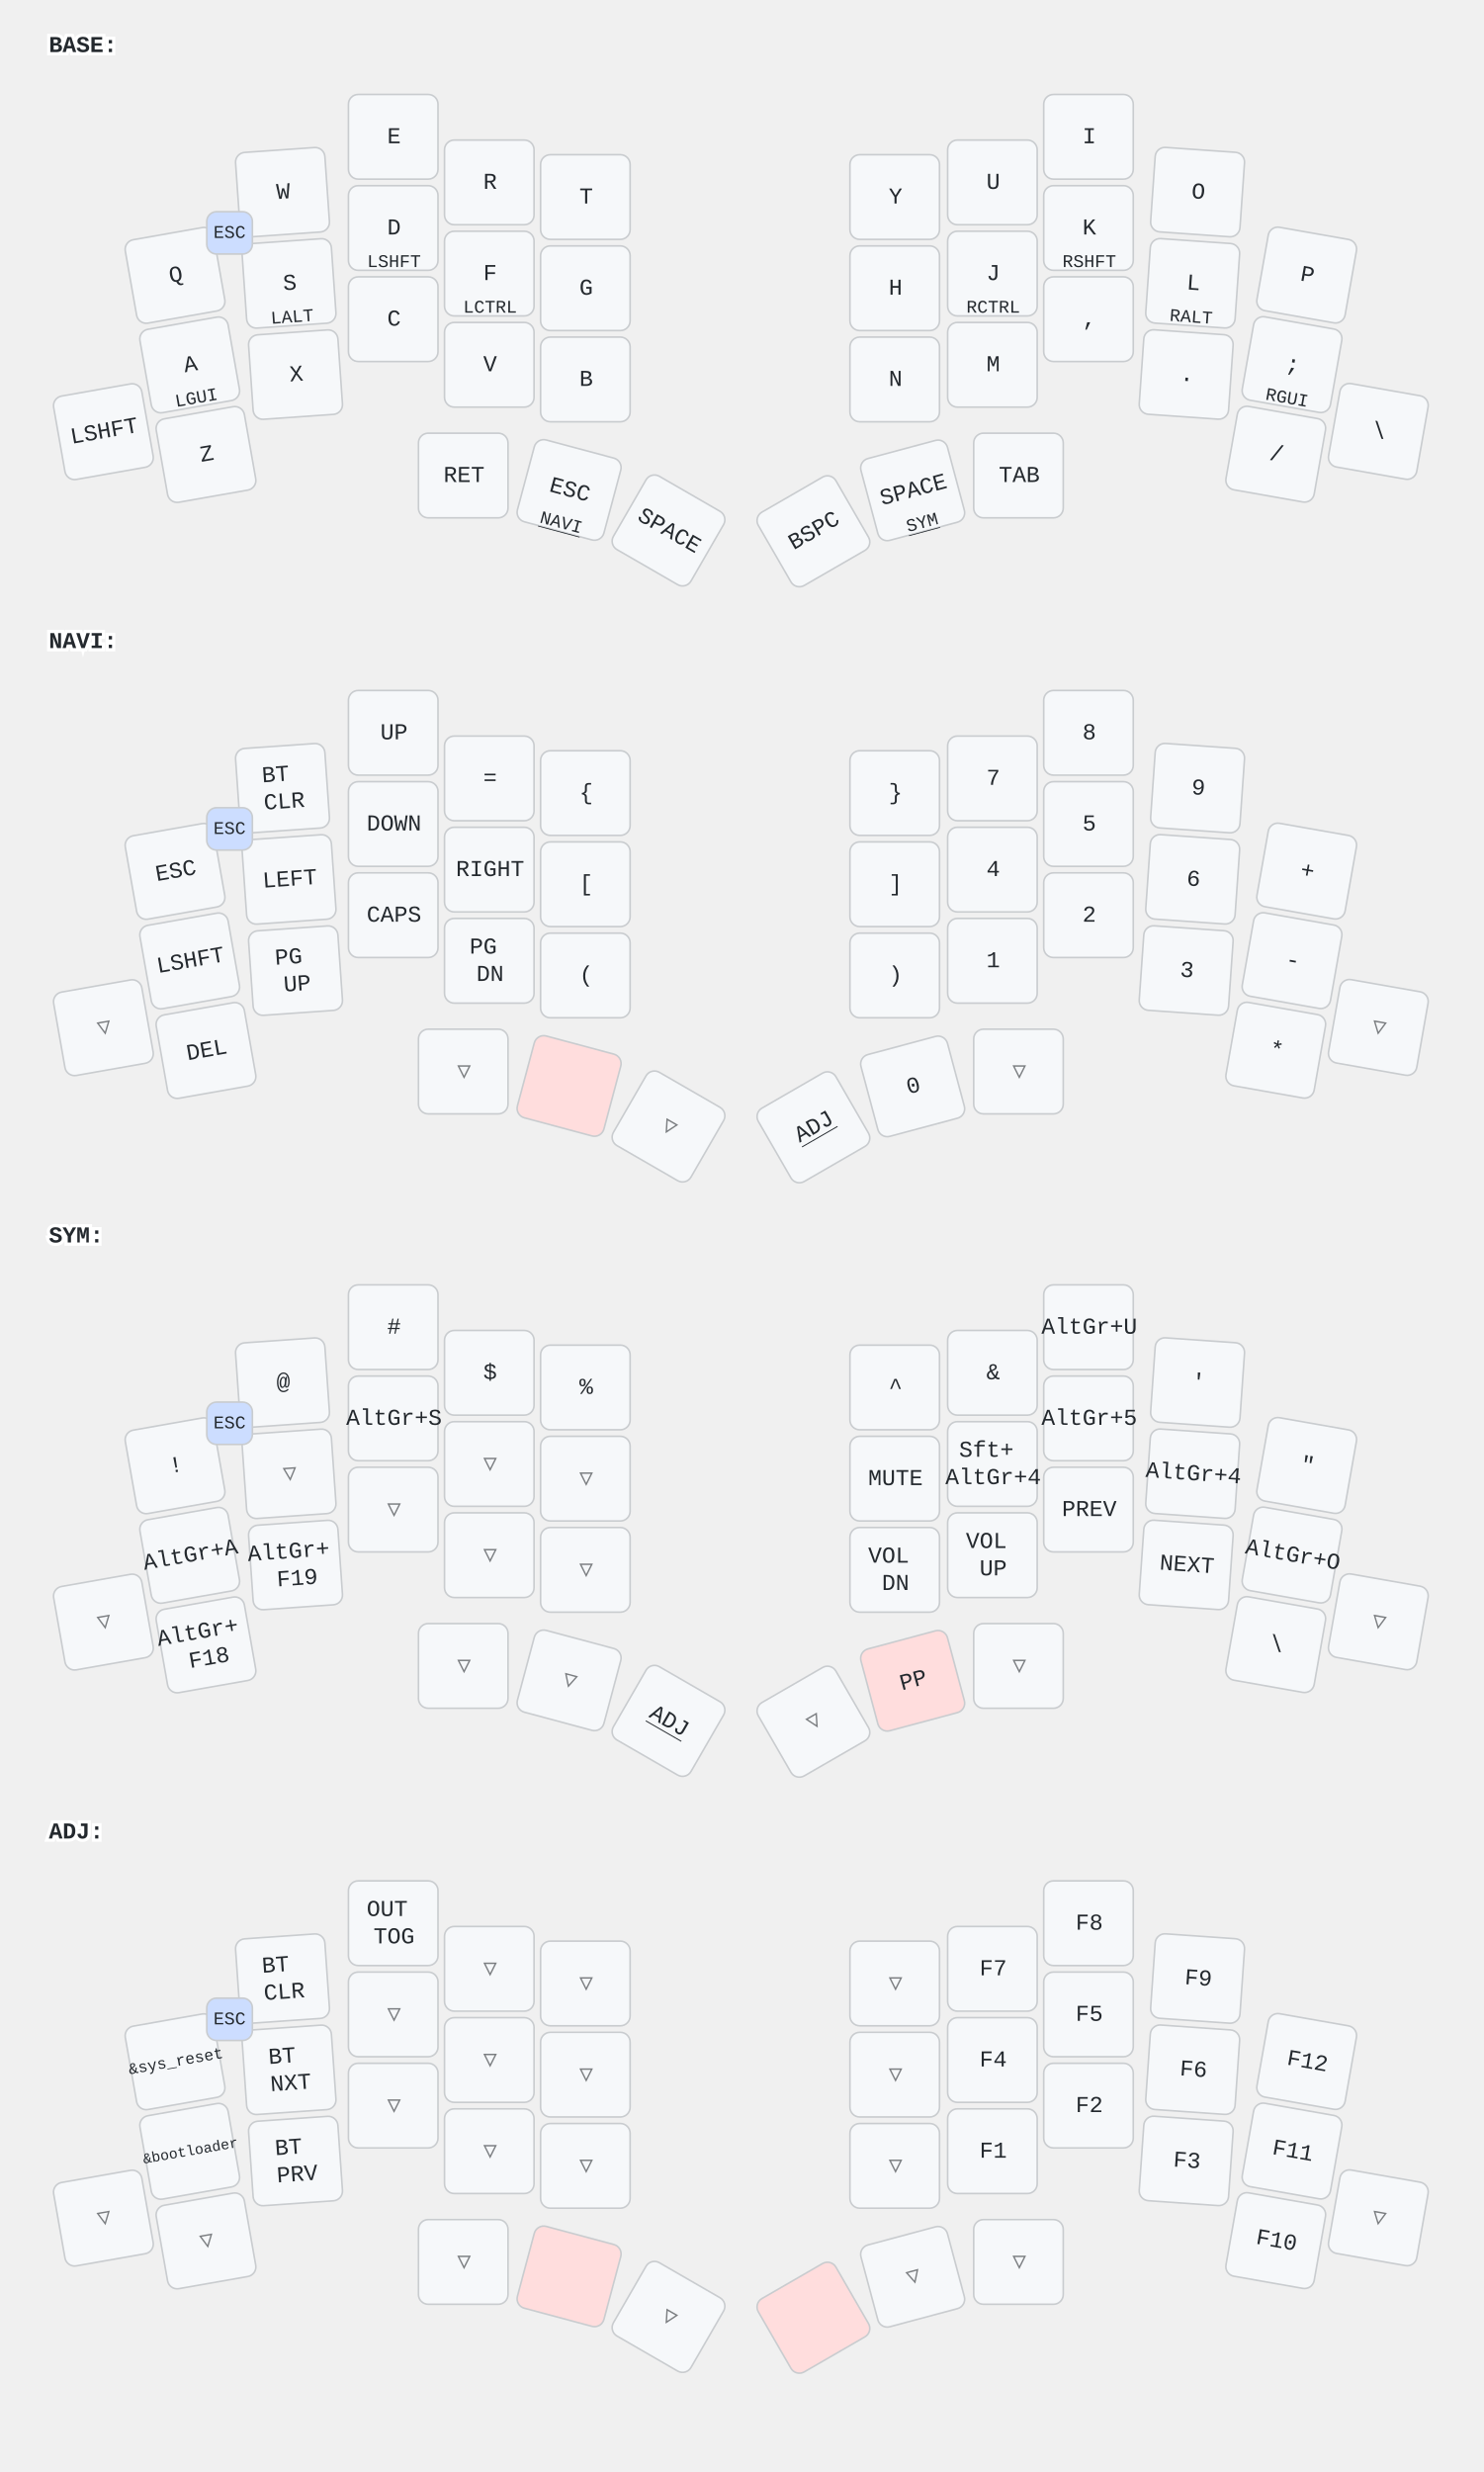
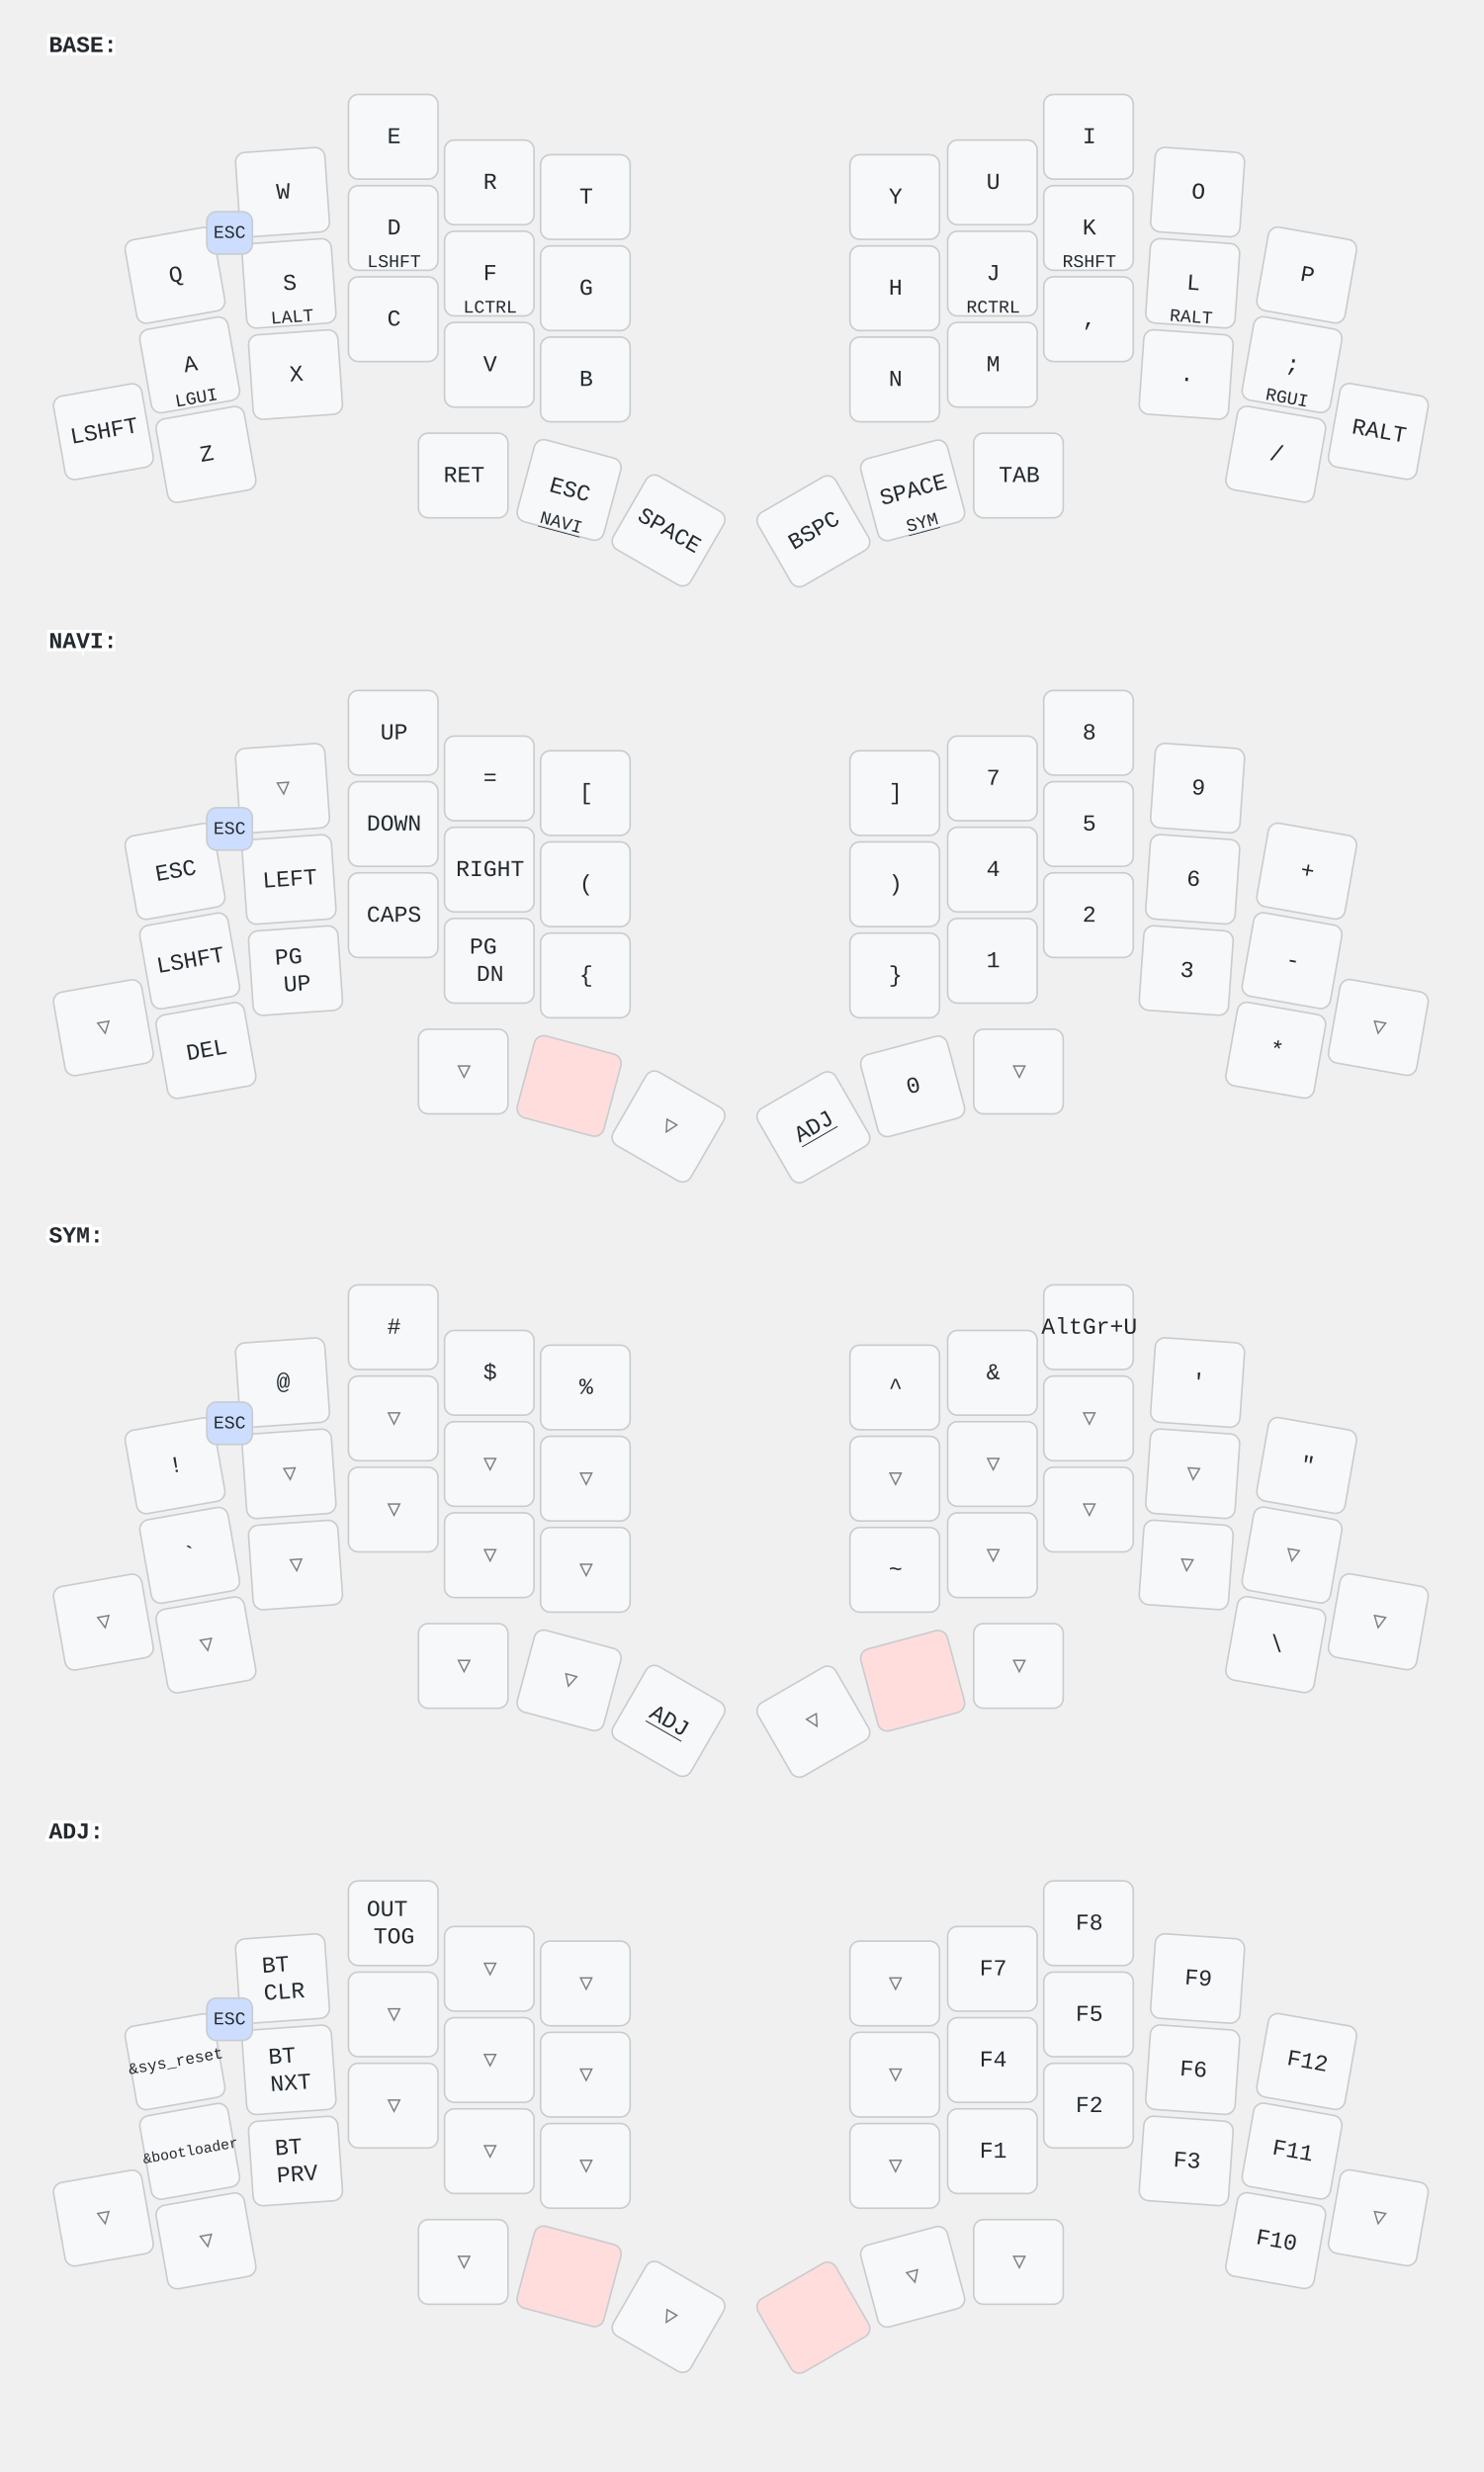
<svg xmlns="http://www.w3.org/2000/svg" width="911" height="1518" viewBox="0 0 911 1518" class="keymap">
  <style>/* inherit to force styles through use tags */
svg path {
    fill: inherit;
}

/* font and background color specifications */
svg.keymap {
    font-family: SFMono-Regular,Consolas,Liberation Mono,Menlo,monospace;
    font-size: 14px;
    font-kerning: normal;
    text-rendering: optimizeLegibility;
    fill: #24292e;
}

/* default key styling */
rect.key {
    fill: #f6f8fa;
}

rect.key, rect.combo {
    stroke: #c9cccf;
    stroke-width: 1;
}

/* default key side styling, only used is draw_key_sides is set */
rect.side {
    filter: brightness(90%);
}

/* color accent for combo boxes */
rect.combo, rect.combo-separate {
    fill: #cdf;
}

/* color accent for held keys */
rect.held, rect.combo.held {
    fill: #fdd;
}

/* color accent for ghost (optional) keys */
rect.ghost, rect.combo.ghost {
    stroke-dasharray: 4, 4;
    stroke-width: 2;
}

text {
    text-anchor: middle;
    dominant-baseline: middle;
}

/* styling for layer labels */
text.label {
    font-weight: bold;
    text-anchor: start;
    stroke: white;
    stroke-width: 4;
    paint-order: stroke;
}

/* styling for optional footer */
text.footer {
    text-anchor: end;
    dominant-baseline: auto;
    stroke: white;
    stroke-width: 4;
    paint-order: stroke;
}

/* styling for combo tap, and key non-tap label text */
text.combo, text.hold, text.shifted, text.left, text.right {
    font-size: 11px;
}

text.hold {
    text-anchor: middle;
    dominant-baseline: auto;
}

text.shifted {
    text-anchor: middle;
    dominant-baseline: hanging;
}

text.left {
    text-anchor: start;
}

text.right {
    text-anchor: end;
}

text.layer-activator {
    text-decoration: underline;
}

/* styling for hold/shifted label text in combo box */
text.combo.hold, text.combo.shifted, text.combo.left, text.combo.right {
    font-size: 8px;
}

/* lighter symbol for transparent keys */
text.trans {
    fill: #7b7e81;
}

/* styling for combo dendrons */
path.combo {
    stroke-width: 1;
    stroke: gray;
    fill: none;
}

/* Start Tabler Icons Cleanup */
/* cannot use height/width with glyphs */
.icon-tabler &gt; path {
    fill: inherit;
    stroke: inherit;
    stroke-width: 2;
}
/* hide tabler's default box */
.icon-tabler &gt; path[stroke="none"][fill="none"] {
    visibility: hidden;
}
/* End Tabler Icons Cleanup */
</style>
  <g transform="translate(30, 0)" class="layer-BASE">
    <text x="0" y="28" class="label" id="BASE">BASE:</text>
    <g transform="translate(0, 56)">
      <g transform="translate(78, 113) rotate(-10.0)" class="key keypos-0">
        <rect rx="6" ry="6" x="-28" y="-26" width="55" height="52" class="key" />
        <text x="0" y="0" class="key tap">Q</text>
      </g>
      <g transform="translate(144, 62) rotate(-4.0)" class="key keypos-1">
        <rect rx="6" ry="6" x="-28" y="-26" width="55" height="52" class="key" />
        <text x="0" y="0" class="key tap">W</text>
      </g>
      <g transform="translate(212, 28)" class="key keypos-2">
        <rect rx="6" ry="6" x="-28" y="-26" width="55" height="52" class="key" />
        <text x="0" y="0" class="key tap">E</text>
      </g>
      <g transform="translate(271, 56)" class="key keypos-3">
        <rect rx="6" ry="6" x="-28" y="-26" width="55" height="52" class="key" />
        <text x="0" y="0" class="key tap">R</text>
      </g>
      <g transform="translate(330, 65)" class="key keypos-4">
        <rect rx="6" ry="6" x="-28" y="-26" width="55" height="52" class="key" />
        <text x="0" y="0" class="key tap">T</text>
      </g>
      <g transform="translate(520, 65)" class="key keypos-5">
        <rect rx="6" ry="6" x="-28" y="-26" width="55" height="52" class="key" />
        <text x="0" y="0" class="key tap">Y</text>
      </g>
      <g transform="translate(580, 56)" class="key keypos-6">
        <rect rx="6" ry="6" x="-28" y="-26" width="55" height="52" class="key" />
        <text x="0" y="0" class="key tap">U</text>
      </g>
      <g transform="translate(639, 28)" class="key keypos-7">
        <rect rx="6" ry="6" x="-28" y="-26" width="55" height="52" class="key" />
        <text x="0" y="0" class="key tap">I</text>
      </g>
      <g transform="translate(706, 62) rotate(4.0)" class="key keypos-8">
        <rect rx="6" ry="6" x="-28" y="-26" width="55" height="52" class="key" />
        <text x="0" y="0" class="key tap">O</text>
      </g>
      <g transform="translate(773, 113) rotate(10.0)" class="key keypos-9">
        <rect rx="6" ry="6" x="-28" y="-26" width="55" height="52" class="key" />
        <text x="0" y="0" class="key tap">P</text>
      </g>
      <g transform="translate(87, 168) rotate(-10.0)" class="key keypos-10">
        <rect rx="6" ry="6" x="-28" y="-26" width="55" height="52" class="key" />
        <text x="0" y="0" class="key tap">A</text>
        <text x="0" y="24" class="key hold">LGUI</text>
      </g>
      <g transform="translate(148, 118) rotate(-4.0)" class="key keypos-11">
        <rect rx="6" ry="6" x="-28" y="-26" width="55" height="52" class="key" />
        <text x="0" y="0" class="key tap">S</text>
        <text x="0" y="24" class="key hold">LALT</text>
      </g>
      <g transform="translate(212, 84)" class="key keypos-12">
        <rect rx="6" ry="6" x="-28" y="-26" width="55" height="52" class="key" />
        <text x="0" y="0" class="key tap">D</text>
        <text x="0" y="24" class="key hold">LSHFT</text>
      </g>
      <g transform="translate(271, 112)" class="key keypos-13">
        <rect rx="6" ry="6" x="-28" y="-26" width="55" height="52" class="key" />
        <text x="0" y="0" class="key tap">F</text>
        <text x="0" y="24" class="key hold">LCTRL</text>
      </g>
      <g transform="translate(330, 121)" class="key keypos-14">
        <rect rx="6" ry="6" x="-28" y="-26" width="55" height="52" class="key" />
        <text x="0" y="0" class="key tap">G</text>
      </g>
      <g transform="translate(520, 121)" class="key keypos-15">
        <rect rx="6" ry="6" x="-28" y="-26" width="55" height="52" class="key" />
        <text x="0" y="0" class="key tap">H</text>
      </g>
      <g transform="translate(580, 112)" class="key keypos-16">
        <rect rx="6" ry="6" x="-28" y="-26" width="55" height="52" class="key" />
        <text x="0" y="0" class="key tap">J</text>
        <text x="0" y="24" class="key hold">RCTRL</text>
      </g>
      <g transform="translate(639, 84)" class="key keypos-17">
        <rect rx="6" ry="6" x="-28" y="-26" width="55" height="52" class="key" />
        <text x="0" y="0" class="key tap">K</text>
        <text x="0" y="24" class="key hold">RSHFT</text>
      </g>
      <g transform="translate(703, 118) rotate(4.0)" class="key keypos-18">
        <rect rx="6" ry="6" x="-28" y="-26" width="55" height="52" class="key" />
        <text x="0" y="0" class="key tap">L</text>
        <text x="0" y="24" class="key hold">RALT</text>
      </g>
      <g transform="translate(764, 168) rotate(10.0)" class="key keypos-19">
        <rect rx="6" ry="6" x="-28" y="-26" width="55" height="52" class="key" />
        <text x="0" y="0" class="key tap">;</text>
        <text x="0" y="24" class="key hold">RGUI</text>
      </g>
      <g transform="translate(34, 209) rotate(-10.0)" class="key keypos-20">
        <rect rx="6" ry="6" x="-28" y="-26" width="55" height="52" class="key" />
        <text x="0" y="0" class="key tap">LSHFT</text>
      </g>
      <g transform="translate(97, 223) rotate(-10.0)" class="key keypos-21">
        <rect rx="6" ry="6" x="-28" y="-26" width="55" height="52" class="key" />
        <text x="0" y="0" class="key tap">Z</text>
      </g>
      <g transform="translate(152, 174) rotate(-4.0)" class="key keypos-22">
        <rect rx="6" ry="6" x="-28" y="-26" width="55" height="52" class="key" />
        <text x="0" y="0" class="key tap">X</text>
      </g>
      <g transform="translate(212, 140)" class="key keypos-23">
        <rect rx="6" ry="6" x="-28" y="-26" width="55" height="52" class="key" />
        <text x="0" y="0" class="key tap">C</text>
      </g>
      <g transform="translate(271, 168)" class="key keypos-24">
        <rect rx="6" ry="6" x="-28" y="-26" width="55" height="52" class="key" />
        <text x="0" y="0" class="key tap">V</text>
      </g>
      <g transform="translate(330, 177)" class="key keypos-25">
        <rect rx="6" ry="6" x="-28" y="-26" width="55" height="52" class="key" />
        <text x="0" y="0" class="key tap">B</text>
      </g>
      <g transform="translate(520, 177)" class="key keypos-26">
        <rect rx="6" ry="6" x="-28" y="-26" width="55" height="52" class="key" />
        <text x="0" y="0" class="key tap">N</text>
      </g>
      <g transform="translate(580, 168)" class="key keypos-27">
        <rect rx="6" ry="6" x="-28" y="-26" width="55" height="52" class="key" />
        <text x="0" y="0" class="key tap">M</text>
      </g>
      <g transform="translate(639, 140)" class="key keypos-28">
        <rect rx="6" ry="6" x="-28" y="-26" width="55" height="52" class="key" />
        <text x="0" y="0" class="key tap">,</text>
      </g>
      <g transform="translate(699, 174) rotate(4.0)" class="key keypos-29">
        <rect rx="6" ry="6" x="-28" y="-26" width="55" height="52" class="key" />
        <text x="0" y="0" class="key tap">.</text>
      </g>
      <g transform="translate(754, 223) rotate(10.0)" class="key keypos-30">
        <rect rx="6" ry="6" x="-28" y="-26" width="55" height="52" class="key" />
        <text x="0" y="0" class="key tap">/</text>
      </g>
      <g transform="translate(817, 209) rotate(10.0)" class="key keypos-31">
        <rect rx="6" ry="6" x="-28" y="-26" width="55" height="52" class="key" />
-         <text x="0" y="0" class="key tap">\</text>
+         <text x="0" y="0" class="key tap">RALT</text>
      </g>
      <g transform="translate(255, 236)" class="key keypos-32">
        <rect rx="6" ry="6" x="-28" y="-26" width="55" height="52" class="key" />
        <text x="0" y="0" class="key tap">RET</text>
      </g>
      <g transform="translate(320, 245) rotate(15.0)" class="key keypos-33">
        <rect rx="6" ry="6" x="-28" y="-26" width="55" height="52" class="key" />
        <text x="0" y="0" class="key tap">ESC</text>
        <a href="#NAVI">
          <text x="0" y="24" class="key hold layer-activator">NAVI</text>
        </a>
      </g>
      <g transform="translate(381, 270) rotate(30.0)" class="key keypos-34">
        <rect rx="6" ry="6" x="-28" y="-26" width="55" height="52" class="key" />
        <text x="0" y="0" class="key tap">SPACE</text>
      </g>
      <g transform="translate(470, 270) rotate(-30.0)" class="key keypos-35">
        <rect rx="6" ry="6" x="-28" y="-26" width="55" height="52" class="key" />
        <text x="0" y="0" class="key tap">BSPC</text>
      </g>
      <g transform="translate(531, 245) rotate(-15.0)" class="key keypos-36">
        <rect rx="6" ry="6" x="-28" y="-26" width="55" height="52" class="key" />
        <text x="0" y="0" class="key tap">SPACE</text>
        <a href="#SYM">
          <text x="0" y="24" class="key hold layer-activator">SYM</text>
        </a>
      </g>
      <g transform="translate(596, 236)" class="key keypos-37">
        <rect rx="6" ry="6" x="-28" y="-26" width="55" height="52" class="key" />
        <text x="0" y="0" class="key tap">TAB</text>
      </g>
      <g class="combo combopos-0">
        <rect rx="6" ry="6" x="97" y="74" width="28" height="26" class="combo" />
        <text x="111" y="87" class="combo tap">ESC</text>
      </g>
    </g>
  </g>
  <g transform="translate(30, 366)" class="layer-NAVI">
    <text x="0" y="28" class="label" id="NAVI">NAVI:</text>
    <g transform="translate(0, 56)">
      <g transform="translate(78, 113) rotate(-10.0)" class="key keypos-0">
        <rect rx="6" ry="6" x="-28" y="-26" width="55" height="52" class="key" />
        <text x="0" y="0" class="key tap">ESC</text>
      </g>
-       <g transform="translate(144, 62) rotate(-4.0)" class="key keypos-1">
-         <rect rx="6" ry="6" x="-28" y="-26" width="55" height="52" class="key" />
-         <text x="0" y="0" class="key tap">
-           <tspan x="0" dy="-0.6em">BT</tspan>
-           <tspan x="0" dy="1.2em">CLR</tspan>
-         </text>
+       <g transform="translate(144, 62) rotate(-4.0)" class="key trans keypos-1">
+         <rect rx="6" ry="6" x="-28" y="-26" width="55" height="52" class="key trans" />
+         <text x="0" y="0" class="key trans tap">▽</text>
      </g>
      <g transform="translate(212, 28)" class="key keypos-2">
        <rect rx="6" ry="6" x="-28" y="-26" width="55" height="52" class="key" />
        <text x="0" y="0" class="key tap">UP</text>
      </g>
      <g transform="translate(271, 56)" class="key keypos-3">
        <rect rx="6" ry="6" x="-28" y="-26" width="55" height="52" class="key" />
        <text x="0" y="0" class="key tap">=</text>
      </g>
      <g transform="translate(330, 65)" class="key keypos-4">
        <rect rx="6" ry="6" x="-28" y="-26" width="55" height="52" class="key" />
-         <text x="0" y="0" class="key tap">{</text>
+         <text x="0" y="0" class="key tap">[</text>
      </g>
      <g transform="translate(520, 65)" class="key keypos-5">
        <rect rx="6" ry="6" x="-28" y="-26" width="55" height="52" class="key" />
-         <text x="0" y="0" class="key tap">}</text>
+         <text x="0" y="0" class="key tap">]</text>
      </g>
      <g transform="translate(580, 56)" class="key keypos-6">
        <rect rx="6" ry="6" x="-28" y="-26" width="55" height="52" class="key" />
        <text x="0" y="0" class="key tap">7</text>
      </g>
      <g transform="translate(639, 28)" class="key keypos-7">
        <rect rx="6" ry="6" x="-28" y="-26" width="55" height="52" class="key" />
        <text x="0" y="0" class="key tap">8</text>
      </g>
      <g transform="translate(706, 62) rotate(4.0)" class="key keypos-8">
        <rect rx="6" ry="6" x="-28" y="-26" width="55" height="52" class="key" />
        <text x="0" y="0" class="key tap">9</text>
      </g>
      <g transform="translate(773, 113) rotate(10.0)" class="key keypos-9">
        <rect rx="6" ry="6" x="-28" y="-26" width="55" height="52" class="key" />
        <text x="0" y="0" class="key tap">+</text>
      </g>
      <g transform="translate(87, 168) rotate(-10.0)" class="key keypos-10">
        <rect rx="6" ry="6" x="-28" y="-26" width="55" height="52" class="key" />
        <text x="0" y="0" class="key tap">LSHFT</text>
      </g>
      <g transform="translate(148, 118) rotate(-4.0)" class="key keypos-11">
        <rect rx="6" ry="6" x="-28" y="-26" width="55" height="52" class="key" />
        <text x="0" y="0" class="key tap">LEFT</text>
      </g>
      <g transform="translate(212, 84)" class="key keypos-12">
        <rect rx="6" ry="6" x="-28" y="-26" width="55" height="52" class="key" />
        <text x="0" y="0" class="key tap">DOWN</text>
      </g>
      <g transform="translate(271, 112)" class="key keypos-13">
        <rect rx="6" ry="6" x="-28" y="-26" width="55" height="52" class="key" />
        <text x="0" y="0" class="key tap">RIGHT</text>
      </g>
      <g transform="translate(330, 121)" class="key keypos-14">
        <rect rx="6" ry="6" x="-28" y="-26" width="55" height="52" class="key" />
-         <text x="0" y="0" class="key tap">[</text>
+         <text x="0" y="0" class="key tap">(</text>
      </g>
      <g transform="translate(520, 121)" class="key keypos-15">
        <rect rx="6" ry="6" x="-28" y="-26" width="55" height="52" class="key" />
-         <text x="0" y="0" class="key tap">]</text>
+         <text x="0" y="0" class="key tap">)</text>
      </g>
      <g transform="translate(580, 112)" class="key keypos-16">
        <rect rx="6" ry="6" x="-28" y="-26" width="55" height="52" class="key" />
        <text x="0" y="0" class="key tap">4</text>
      </g>
      <g transform="translate(639, 84)" class="key keypos-17">
        <rect rx="6" ry="6" x="-28" y="-26" width="55" height="52" class="key" />
        <text x="0" y="0" class="key tap">5</text>
      </g>
      <g transform="translate(703, 118) rotate(4.0)" class="key keypos-18">
        <rect rx="6" ry="6" x="-28" y="-26" width="55" height="52" class="key" />
        <text x="0" y="0" class="key tap">6</text>
      </g>
      <g transform="translate(764, 168) rotate(10.0)" class="key keypos-19">
        <rect rx="6" ry="6" x="-28" y="-26" width="55" height="52" class="key" />
        <text x="0" y="0" class="key tap">-</text>
      </g>
      <g transform="translate(34, 209) rotate(-10.0)" class="key trans keypos-20">
        <rect rx="6" ry="6" x="-28" y="-26" width="55" height="52" class="key trans" />
        <text x="0" y="0" class="key trans tap">▽</text>
      </g>
      <g transform="translate(97, 223) rotate(-10.0)" class="key keypos-21">
        <rect rx="6" ry="6" x="-28" y="-26" width="55" height="52" class="key" />
        <text x="0" y="0" class="key tap">DEL</text>
      </g>
      <g transform="translate(152, 174) rotate(-4.0)" class="key keypos-22">
        <rect rx="6" ry="6" x="-28" y="-26" width="55" height="52" class="key" />
        <text x="0" y="0" class="key tap">
          <tspan x="0" dy="-0.6em">PG</tspan>
          <tspan x="0" dy="1.2em">UP</tspan>
        </text>
      </g>
      <g transform="translate(212, 140)" class="key keypos-23">
        <rect rx="6" ry="6" x="-28" y="-26" width="55" height="52" class="key" />
        <text x="0" y="0" class="key tap">CAPS</text>
      </g>
      <g transform="translate(271, 168)" class="key keypos-24">
        <rect rx="6" ry="6" x="-28" y="-26" width="55" height="52" class="key" />
        <text x="0" y="0" class="key tap">
          <tspan x="0" dy="-0.6em">PG</tspan>
          <tspan x="0" dy="1.2em">DN</tspan>
        </text>
      </g>
      <g transform="translate(330, 177)" class="key keypos-25">
        <rect rx="6" ry="6" x="-28" y="-26" width="55" height="52" class="key" />
-         <text x="0" y="0" class="key tap">(</text>
+         <text x="0" y="0" class="key tap">{</text>
      </g>
      <g transform="translate(520, 177)" class="key keypos-26">
        <rect rx="6" ry="6" x="-28" y="-26" width="55" height="52" class="key" />
-         <text x="0" y="0" class="key tap">)</text>
+         <text x="0" y="0" class="key tap">}</text>
      </g>
      <g transform="translate(580, 168)" class="key keypos-27">
        <rect rx="6" ry="6" x="-28" y="-26" width="55" height="52" class="key" />
        <text x="0" y="0" class="key tap">1</text>
      </g>
      <g transform="translate(639, 140)" class="key keypos-28">
        <rect rx="6" ry="6" x="-28" y="-26" width="55" height="52" class="key" />
        <text x="0" y="0" class="key tap">2</text>
      </g>
      <g transform="translate(699, 174) rotate(4.0)" class="key keypos-29">
        <rect rx="6" ry="6" x="-28" y="-26" width="55" height="52" class="key" />
        <text x="0" y="0" class="key tap">3</text>
      </g>
      <g transform="translate(754, 223) rotate(10.0)" class="key keypos-30">
        <rect rx="6" ry="6" x="-28" y="-26" width="55" height="52" class="key" />
        <text x="0" y="0" class="key tap">*</text>
      </g>
      <g transform="translate(817, 209) rotate(10.0)" class="key trans keypos-31">
        <rect rx="6" ry="6" x="-28" y="-26" width="55" height="52" class="key trans" />
        <text x="0" y="0" class="key trans tap">▽</text>
      </g>
      <g transform="translate(255, 236)" class="key trans keypos-32">
        <rect rx="6" ry="6" x="-28" y="-26" width="55" height="52" class="key trans" />
        <text x="0" y="0" class="key trans tap">▽</text>
      </g>
      <g transform="translate(320, 245) rotate(15.0)" class="key held keypos-33">
        <rect rx="6" ry="6" x="-28" y="-26" width="55" height="52" class="key held" />
      </g>
      <g transform="translate(381, 270) rotate(30.0)" class="key trans keypos-34">
        <rect rx="6" ry="6" x="-28" y="-26" width="55" height="52" class="key trans" />
        <text x="0" y="0" class="key trans tap">▽</text>
      </g>
      <g transform="translate(470, 270) rotate(-30.0)" class="key keypos-35">
        <rect rx="6" ry="6" x="-28" y="-26" width="55" height="52" class="key" />
        <a href="#ADJ">
          <text x="0" y="0" class="key tap layer-activator">ADJ</text>
        </a>
      </g>
      <g transform="translate(531, 245) rotate(-15.0)" class="key keypos-36">
        <rect rx="6" ry="6" x="-28" y="-26" width="55" height="52" class="key" />
        <text x="0" y="0" class="key tap">0</text>
      </g>
      <g transform="translate(596, 236)" class="key trans keypos-37">
        <rect rx="6" ry="6" x="-28" y="-26" width="55" height="52" class="key trans" />
        <text x="0" y="0" class="key trans tap">▽</text>
      </g>
      <g class="combo combopos-0">
        <rect rx="6" ry="6" x="97" y="74" width="28" height="26" class="combo" />
        <text x="111" y="87" class="combo tap">ESC</text>
      </g>
    </g>
  </g>
  <g transform="translate(30, 731)" class="layer-SYM">
    <text x="0" y="28" class="label" id="SYM">SYM:</text>
    <g transform="translate(0, 56)">
      <g transform="translate(78, 113) rotate(-10.0)" class="key keypos-0">
        <rect rx="6" ry="6" x="-28" y="-26" width="55" height="52" class="key" />
        <text x="0" y="0" class="key tap">!</text>
      </g>
      <g transform="translate(144, 62) rotate(-4.0)" class="key keypos-1">
        <rect rx="6" ry="6" x="-28" y="-26" width="55" height="52" class="key" />
        <text x="0" y="0" class="key tap">@</text>
      </g>
      <g transform="translate(212, 28)" class="key keypos-2">
        <rect rx="6" ry="6" x="-28" y="-26" width="55" height="52" class="key" />
        <text x="0" y="0" class="key tap">#</text>
      </g>
      <g transform="translate(271, 56)" class="key keypos-3">
        <rect rx="6" ry="6" x="-28" y="-26" width="55" height="52" class="key" />
        <text x="0" y="0" class="key tap">$</text>
      </g>
      <g transform="translate(330, 65)" class="key keypos-4">
        <rect rx="6" ry="6" x="-28" y="-26" width="55" height="52" class="key" />
        <text x="0" y="0" class="key tap">%</text>
      </g>
      <g transform="translate(520, 65)" class="key keypos-5">
        <rect rx="6" ry="6" x="-28" y="-26" width="55" height="52" class="key" />
        <text x="0" y="0" class="key tap">^</text>
      </g>
      <g transform="translate(580, 56)" class="key keypos-6">
        <rect rx="6" ry="6" x="-28" y="-26" width="55" height="52" class="key" />
        <text x="0" y="0" class="key tap">&amp;</text>
      </g>
      <g transform="translate(639, 28)" class="key keypos-7">
        <rect rx="6" ry="6" x="-28" y="-26" width="55" height="52" class="key" />
        <text x="0" y="0" class="key tap">AltGr+U</text>
      </g>
      <g transform="translate(706, 62) rotate(4.0)" class="key keypos-8">
        <rect rx="6" ry="6" x="-28" y="-26" width="55" height="52" class="key" />
        <text x="0" y="0" class="key tap">'</text>
      </g>
      <g transform="translate(773, 113) rotate(10.0)" class="key keypos-9">
        <rect rx="6" ry="6" x="-28" y="-26" width="55" height="52" class="key" />
        <text x="0" y="0" class="key tap">"</text>
      </g>
      <g transform="translate(87, 168) rotate(-10.0)" class="key keypos-10">
        <rect rx="6" ry="6" x="-28" y="-26" width="55" height="52" class="key" />
-         <text x="0" y="0" class="key tap">AltGr+A</text>
+         <text x="0" y="0" class="key tap">`</text>
      </g>
      <g transform="translate(148, 118) rotate(-4.0)" class="key trans keypos-11">
        <rect rx="6" ry="6" x="-28" y="-26" width="55" height="52" class="key trans" />
        <text x="0" y="0" class="key trans tap">▽</text>
      </g>
-       <g transform="translate(212, 84)" class="key keypos-12">
-         <rect rx="6" ry="6" x="-28" y="-26" width="55" height="52" class="key" />
-         <text x="0" y="0" class="key tap">AltGr+S</text>
+       <g transform="translate(212, 84)" class="key trans keypos-12">
+         <rect rx="6" ry="6" x="-28" y="-26" width="55" height="52" class="key trans" />
+         <text x="0" y="0" class="key trans tap">▽</text>
      </g>
      <g transform="translate(271, 112)" class="key trans keypos-13">
        <rect rx="6" ry="6" x="-28" y="-26" width="55" height="52" class="key trans" />
        <text x="0" y="0" class="key trans tap">▽</text>
      </g>
      <g transform="translate(330, 121)" class="key trans keypos-14">
        <rect rx="6" ry="6" x="-28" y="-26" width="55" height="52" class="key trans" />
        <text x="0" y="0" class="key trans tap">▽</text>
      </g>
-       <g transform="translate(520, 121)" class="key keypos-15">
-         <rect rx="6" ry="6" x="-28" y="-26" width="55" height="52" class="key" />
-         <text x="0" y="0" class="key tap">MUTE</text>
-       </g>
-       <g transform="translate(580, 112)" class="key keypos-16">
-         <rect rx="6" ry="6" x="-28" y="-26" width="55" height="52" class="key" />
-         <text x="0" y="0" class="key tap">
-           <tspan x="0" dy="-0.6em">Sft+</tspan>
-           <tspan x="0" dy="1.2em">AltGr+4</tspan>
-         </text>
-       </g>
-       <g transform="translate(639, 84)" class="key keypos-17">
-         <rect rx="6" ry="6" x="-28" y="-26" width="55" height="52" class="key" />
-         <text x="0" y="0" class="key tap">AltGr+5</text>
-       </g>
-       <g transform="translate(703, 118) rotate(4.0)" class="key keypos-18">
-         <rect rx="6" ry="6" x="-28" y="-26" width="55" height="52" class="key" />
-         <text x="0" y="0" class="key tap">AltGr+4</text>
-       </g>
-       <g transform="translate(764, 168) rotate(10.0)" class="key keypos-19">
-         <rect rx="6" ry="6" x="-28" y="-26" width="55" height="52" class="key" />
-         <text x="0" y="0" class="key tap">AltGr+O</text>
+       <g transform="translate(520, 121)" class="key trans keypos-15">
+         <rect rx="6" ry="6" x="-28" y="-26" width="55" height="52" class="key trans" />
+         <text x="0" y="0" class="key trans tap">▽</text>
+       </g>
+       <g transform="translate(580, 112)" class="key trans keypos-16">
+         <rect rx="6" ry="6" x="-28" y="-26" width="55" height="52" class="key trans" />
+         <text x="0" y="0" class="key trans tap">▽</text>
+       </g>
+       <g transform="translate(639, 84)" class="key trans keypos-17">
+         <rect rx="6" ry="6" x="-28" y="-26" width="55" height="52" class="key trans" />
+         <text x="0" y="0" class="key trans tap">▽</text>
+       </g>
+       <g transform="translate(703, 118) rotate(4.0)" class="key trans keypos-18">
+         <rect rx="6" ry="6" x="-28" y="-26" width="55" height="52" class="key trans" />
+         <text x="0" y="0" class="key trans tap">▽</text>
+       </g>
+       <g transform="translate(764, 168) rotate(10.0)" class="key trans keypos-19">
+         <rect rx="6" ry="6" x="-28" y="-26" width="55" height="52" class="key trans" />
+         <text x="0" y="0" class="key trans tap">▽</text>
      </g>
      <g transform="translate(34, 209) rotate(-10.0)" class="key trans keypos-20">
        <rect rx="6" ry="6" x="-28" y="-26" width="55" height="52" class="key trans" />
        <text x="0" y="0" class="key trans tap">▽</text>
      </g>
-       <g transform="translate(97, 223) rotate(-10.0)" class="key keypos-21">
-         <rect rx="6" ry="6" x="-28" y="-26" width="55" height="52" class="key" />
-         <text x="0" y="0" class="key tap">
-           <tspan x="0" dy="-0.6em">AltGr+</tspan>
-           <tspan x="0" dy="1.2em">F18</tspan>
-         </text>
-       </g>
-       <g transform="translate(152, 174) rotate(-4.0)" class="key keypos-22">
-         <rect rx="6" ry="6" x="-28" y="-26" width="55" height="52" class="key" />
-         <text x="0" y="0" class="key tap">
-           <tspan x="0" dy="-0.6em">AltGr+</tspan>
-           <tspan x="0" dy="1.2em">F19</tspan>
-         </text>
+       <g transform="translate(97, 223) rotate(-10.0)" class="key trans keypos-21">
+         <rect rx="6" ry="6" x="-28" y="-26" width="55" height="52" class="key trans" />
+         <text x="0" y="0" class="key trans tap">▽</text>
+       </g>
+       <g transform="translate(152, 174) rotate(-4.0)" class="key trans keypos-22">
+         <rect rx="6" ry="6" x="-28" y="-26" width="55" height="52" class="key trans" />
+         <text x="0" y="0" class="key trans tap">▽</text>
      </g>
      <g transform="translate(212, 140)" class="key trans keypos-23">
        <rect rx="6" ry="6" x="-28" y="-26" width="55" height="52" class="key trans" />
        <text x="0" y="0" class="key trans tap">▽</text>
      </g>
      <g transform="translate(271, 168)" class="key trans keypos-24">
        <rect rx="6" ry="6" x="-28" y="-26" width="55" height="52" class="key trans" />
        <text x="0" y="0" class="key trans tap">▽</text>
      </g>
      <g transform="translate(330, 177)" class="key trans keypos-25">
        <rect rx="6" ry="6" x="-28" y="-26" width="55" height="52" class="key trans" />
        <text x="0" y="0" class="key trans tap">▽</text>
      </g>
      <g transform="translate(520, 177)" class="key keypos-26">
        <rect rx="6" ry="6" x="-28" y="-26" width="55" height="52" class="key" />
-         <text x="0" y="0" class="key tap">
-           <tspan x="0" dy="-0.6em">VOL</tspan>
-           <tspan x="0" dy="1.2em">DN</tspan>
-         </text>
-       </g>
-       <g transform="translate(580, 168)" class="key keypos-27">
-         <rect rx="6" ry="6" x="-28" y="-26" width="55" height="52" class="key" />
-         <text x="0" y="0" class="key tap">
-           <tspan x="0" dy="-0.6em">VOL</tspan>
-           <tspan x="0" dy="1.2em">UP</tspan>
-         </text>
-       </g>
-       <g transform="translate(639, 140)" class="key keypos-28">
-         <rect rx="6" ry="6" x="-28" y="-26" width="55" height="52" class="key" />
-         <text x="0" y="0" class="key tap">PREV</text>
-       </g>
-       <g transform="translate(699, 174) rotate(4.0)" class="key keypos-29">
-         <rect rx="6" ry="6" x="-28" y="-26" width="55" height="52" class="key" />
-         <text x="0" y="0" class="key tap">NEXT</text>
+         <text x="0" y="0" class="key tap">~</text>
+       </g>
+       <g transform="translate(580, 168)" class="key trans keypos-27">
+         <rect rx="6" ry="6" x="-28" y="-26" width="55" height="52" class="key trans" />
+         <text x="0" y="0" class="key trans tap">▽</text>
+       </g>
+       <g transform="translate(639, 140)" class="key trans keypos-28">
+         <rect rx="6" ry="6" x="-28" y="-26" width="55" height="52" class="key trans" />
+         <text x="0" y="0" class="key trans tap">▽</text>
+       </g>
+       <g transform="translate(699, 174) rotate(4.0)" class="key trans keypos-29">
+         <rect rx="6" ry="6" x="-28" y="-26" width="55" height="52" class="key trans" />
+         <text x="0" y="0" class="key trans tap">▽</text>
      </g>
      <g transform="translate(754, 223) rotate(10.0)" class="key keypos-30">
        <rect rx="6" ry="6" x="-28" y="-26" width="55" height="52" class="key" />
        <text x="0" y="0" class="key tap">\</text>
      </g>
      <g transform="translate(817, 209) rotate(10.0)" class="key trans keypos-31">
        <rect rx="6" ry="6" x="-28" y="-26" width="55" height="52" class="key trans" />
        <text x="0" y="0" class="key trans tap">▽</text>
      </g>
      <g transform="translate(255, 236)" class="key trans keypos-32">
        <rect rx="6" ry="6" x="-28" y="-26" width="55" height="52" class="key trans" />
        <text x="0" y="0" class="key trans tap">▽</text>
      </g>
      <g transform="translate(320, 245) rotate(15.0)" class="key trans keypos-33">
        <rect rx="6" ry="6" x="-28" y="-26" width="55" height="52" class="key trans" />
        <text x="0" y="0" class="key trans tap">▽</text>
      </g>
      <g transform="translate(381, 270) rotate(30.0)" class="key keypos-34">
        <rect rx="6" ry="6" x="-28" y="-26" width="55" height="52" class="key" />
        <a href="#ADJ">
          <text x="0" y="0" class="key tap layer-activator">ADJ</text>
        </a>
      </g>
      <g transform="translate(470, 270) rotate(-30.0)" class="key trans keypos-35">
        <rect rx="6" ry="6" x="-28" y="-26" width="55" height="52" class="key trans" />
        <text x="0" y="0" class="key trans tap">▽</text>
      </g>
      <g transform="translate(531, 245) rotate(-15.0)" class="key held keypos-36">
        <rect rx="6" ry="6" x="-28" y="-26" width="55" height="52" class="key held" />
-         <text x="0" y="0" class="key held tap">PP</text>
      </g>
      <g transform="translate(596, 236)" class="key trans keypos-37">
        <rect rx="6" ry="6" x="-28" y="-26" width="55" height="52" class="key trans" />
        <text x="0" y="0" class="key trans tap">▽</text>
      </g>
      <g class="combo combopos-0">
        <rect rx="6" ry="6" x="97" y="74" width="28" height="26" class="combo" />
        <text x="111" y="87" class="combo tap">ESC</text>
      </g>
    </g>
  </g>
  <g transform="translate(30, 1097)" class="layer-ADJ">
    <text x="0" y="28" class="label" id="ADJ">ADJ:</text>
    <g transform="translate(0, 56)">
      <g transform="translate(78, 113) rotate(-10.0)" class="key keypos-0">
        <rect rx="6" ry="6" x="-28" y="-26" width="55" height="52" class="key" />
        <text x="0" y="0" class="key tap">
          <tspan style="font-size: 70%">&amp;sys_reset</tspan>
        </text>
      </g>
      <g transform="translate(144, 62) rotate(-4.0)" class="key keypos-1">
        <rect rx="6" ry="6" x="-28" y="-26" width="55" height="52" class="key" />
        <text x="0" y="0" class="key tap">
          <tspan x="0" dy="-0.6em">BT</tspan>
          <tspan x="0" dy="1.2em">CLR</tspan>
        </text>
      </g>
      <g transform="translate(212, 28)" class="key keypos-2">
        <rect rx="6" ry="6" x="-28" y="-26" width="55" height="52" class="key" />
        <text x="0" y="0" class="key tap">
          <tspan x="0" dy="-0.6em">OUT</tspan>
          <tspan x="0" dy="1.2em">TOG</tspan>
        </text>
      </g>
      <g transform="translate(271, 56)" class="key trans keypos-3">
        <rect rx="6" ry="6" x="-28" y="-26" width="55" height="52" class="key trans" />
        <text x="0" y="0" class="key trans tap">▽</text>
      </g>
      <g transform="translate(330, 65)" class="key trans keypos-4">
        <rect rx="6" ry="6" x="-28" y="-26" width="55" height="52" class="key trans" />
        <text x="0" y="0" class="key trans tap">▽</text>
      </g>
      <g transform="translate(520, 65)" class="key trans keypos-5">
        <rect rx="6" ry="6" x="-28" y="-26" width="55" height="52" class="key trans" />
        <text x="0" y="0" class="key trans tap">▽</text>
      </g>
      <g transform="translate(580, 56)" class="key keypos-6">
        <rect rx="6" ry="6" x="-28" y="-26" width="55" height="52" class="key" />
        <text x="0" y="0" class="key tap">F7</text>
      </g>
      <g transform="translate(639, 28)" class="key keypos-7">
        <rect rx="6" ry="6" x="-28" y="-26" width="55" height="52" class="key" />
        <text x="0" y="0" class="key tap">F8</text>
      </g>
      <g transform="translate(706, 62) rotate(4.0)" class="key keypos-8">
        <rect rx="6" ry="6" x="-28" y="-26" width="55" height="52" class="key" />
        <text x="0" y="0" class="key tap">F9</text>
      </g>
      <g transform="translate(773, 113) rotate(10.0)" class="key keypos-9">
        <rect rx="6" ry="6" x="-28" y="-26" width="55" height="52" class="key" />
        <text x="0" y="0" class="key tap">F12</text>
      </g>
      <g transform="translate(87, 168) rotate(-10.0)" class="key keypos-10">
        <rect rx="6" ry="6" x="-28" y="-26" width="55" height="52" class="key" />
        <text x="0" y="0" class="key tap">
          <tspan style="font-size: 64%">&amp;bootloader</tspan>
        </text>
      </g>
      <g transform="translate(148, 118) rotate(-4.0)" class="key keypos-11">
        <rect rx="6" ry="6" x="-28" y="-26" width="55" height="52" class="key" />
        <text x="0" y="0" class="key tap">
          <tspan x="0" dy="-0.6em">BT</tspan>
          <tspan x="0" dy="1.2em">NXT</tspan>
        </text>
      </g>
      <g transform="translate(212, 84)" class="key trans keypos-12">
        <rect rx="6" ry="6" x="-28" y="-26" width="55" height="52" class="key trans" />
        <text x="0" y="0" class="key trans tap">▽</text>
      </g>
      <g transform="translate(271, 112)" class="key trans keypos-13">
        <rect rx="6" ry="6" x="-28" y="-26" width="55" height="52" class="key trans" />
        <text x="0" y="0" class="key trans tap">▽</text>
      </g>
      <g transform="translate(330, 121)" class="key trans keypos-14">
        <rect rx="6" ry="6" x="-28" y="-26" width="55" height="52" class="key trans" />
        <text x="0" y="0" class="key trans tap">▽</text>
      </g>
      <g transform="translate(520, 121)" class="key trans keypos-15">
        <rect rx="6" ry="6" x="-28" y="-26" width="55" height="52" class="key trans" />
        <text x="0" y="0" class="key trans tap">▽</text>
      </g>
      <g transform="translate(580, 112)" class="key keypos-16">
        <rect rx="6" ry="6" x="-28" y="-26" width="55" height="52" class="key" />
        <text x="0" y="0" class="key tap">F4</text>
      </g>
      <g transform="translate(639, 84)" class="key keypos-17">
        <rect rx="6" ry="6" x="-28" y="-26" width="55" height="52" class="key" />
        <text x="0" y="0" class="key tap">F5</text>
      </g>
      <g transform="translate(703, 118) rotate(4.0)" class="key keypos-18">
        <rect rx="6" ry="6" x="-28" y="-26" width="55" height="52" class="key" />
        <text x="0" y="0" class="key tap">F6</text>
      </g>
      <g transform="translate(764, 168) rotate(10.0)" class="key keypos-19">
        <rect rx="6" ry="6" x="-28" y="-26" width="55" height="52" class="key" />
        <text x="0" y="0" class="key tap">F11</text>
      </g>
      <g transform="translate(34, 209) rotate(-10.0)" class="key trans keypos-20">
        <rect rx="6" ry="6" x="-28" y="-26" width="55" height="52" class="key trans" />
        <text x="0" y="0" class="key trans tap">▽</text>
      </g>
      <g transform="translate(97, 223) rotate(-10.0)" class="key trans keypos-21">
        <rect rx="6" ry="6" x="-28" y="-26" width="55" height="52" class="key trans" />
        <text x="0" y="0" class="key trans tap">▽</text>
      </g>
      <g transform="translate(152, 174) rotate(-4.0)" class="key keypos-22">
        <rect rx="6" ry="6" x="-28" y="-26" width="55" height="52" class="key" />
        <text x="0" y="0" class="key tap">
          <tspan x="0" dy="-0.6em">BT</tspan>
          <tspan x="0" dy="1.2em">PRV</tspan>
        </text>
      </g>
      <g transform="translate(212, 140)" class="key trans keypos-23">
        <rect rx="6" ry="6" x="-28" y="-26" width="55" height="52" class="key trans" />
        <text x="0" y="0" class="key trans tap">▽</text>
      </g>
      <g transform="translate(271, 168)" class="key trans keypos-24">
        <rect rx="6" ry="6" x="-28" y="-26" width="55" height="52" class="key trans" />
        <text x="0" y="0" class="key trans tap">▽</text>
      </g>
      <g transform="translate(330, 177)" class="key trans keypos-25">
        <rect rx="6" ry="6" x="-28" y="-26" width="55" height="52" class="key trans" />
        <text x="0" y="0" class="key trans tap">▽</text>
      </g>
      <g transform="translate(520, 177)" class="key trans keypos-26">
        <rect rx="6" ry="6" x="-28" y="-26" width="55" height="52" class="key trans" />
        <text x="0" y="0" class="key trans tap">▽</text>
      </g>
      <g transform="translate(580, 168)" class="key keypos-27">
        <rect rx="6" ry="6" x="-28" y="-26" width="55" height="52" class="key" />
        <text x="0" y="0" class="key tap">F1</text>
      </g>
      <g transform="translate(639, 140)" class="key keypos-28">
        <rect rx="6" ry="6" x="-28" y="-26" width="55" height="52" class="key" />
        <text x="0" y="0" class="key tap">F2</text>
      </g>
      <g transform="translate(699, 174) rotate(4.0)" class="key keypos-29">
        <rect rx="6" ry="6" x="-28" y="-26" width="55" height="52" class="key" />
        <text x="0" y="0" class="key tap">F3</text>
      </g>
      <g transform="translate(754, 223) rotate(10.0)" class="key keypos-30">
        <rect rx="6" ry="6" x="-28" y="-26" width="55" height="52" class="key" />
        <text x="0" y="0" class="key tap">F10</text>
      </g>
      <g transform="translate(817, 209) rotate(10.0)" class="key trans keypos-31">
        <rect rx="6" ry="6" x="-28" y="-26" width="55" height="52" class="key trans" />
        <text x="0" y="0" class="key trans tap">▽</text>
      </g>
      <g transform="translate(255, 236)" class="key trans keypos-32">
        <rect rx="6" ry="6" x="-28" y="-26" width="55" height="52" class="key trans" />
        <text x="0" y="0" class="key trans tap">▽</text>
      </g>
      <g transform="translate(320, 245) rotate(15.0)" class="key held keypos-33">
        <rect rx="6" ry="6" x="-28" y="-26" width="55" height="52" class="key held" />
      </g>
      <g transform="translate(381, 270) rotate(30.0)" class="key trans keypos-34">
        <rect rx="6" ry="6" x="-28" y="-26" width="55" height="52" class="key trans" />
        <text x="0" y="0" class="key trans tap">▽</text>
      </g>
      <g transform="translate(470, 270) rotate(-30.0)" class="key held keypos-35">
        <rect rx="6" ry="6" x="-28" y="-26" width="55" height="52" class="key held" />
      </g>
      <g transform="translate(531, 245) rotate(-15.0)" class="key trans keypos-36">
        <rect rx="6" ry="6" x="-28" y="-26" width="55" height="52" class="key trans" />
        <text x="0" y="0" class="key trans tap">▽</text>
      </g>
      <g transform="translate(596, 236)" class="key trans keypos-37">
        <rect rx="6" ry="6" x="-28" y="-26" width="55" height="52" class="key trans" />
        <text x="0" y="0" class="key trans tap">▽</text>
      </g>
      <g class="combo combopos-0">
        <rect rx="6" ry="6" x="97" y="74" width="28" height="26" class="combo" />
        <text x="111" y="87" class="combo tap">ESC</text>
      </g>
    </g>
  </g>
</svg>
